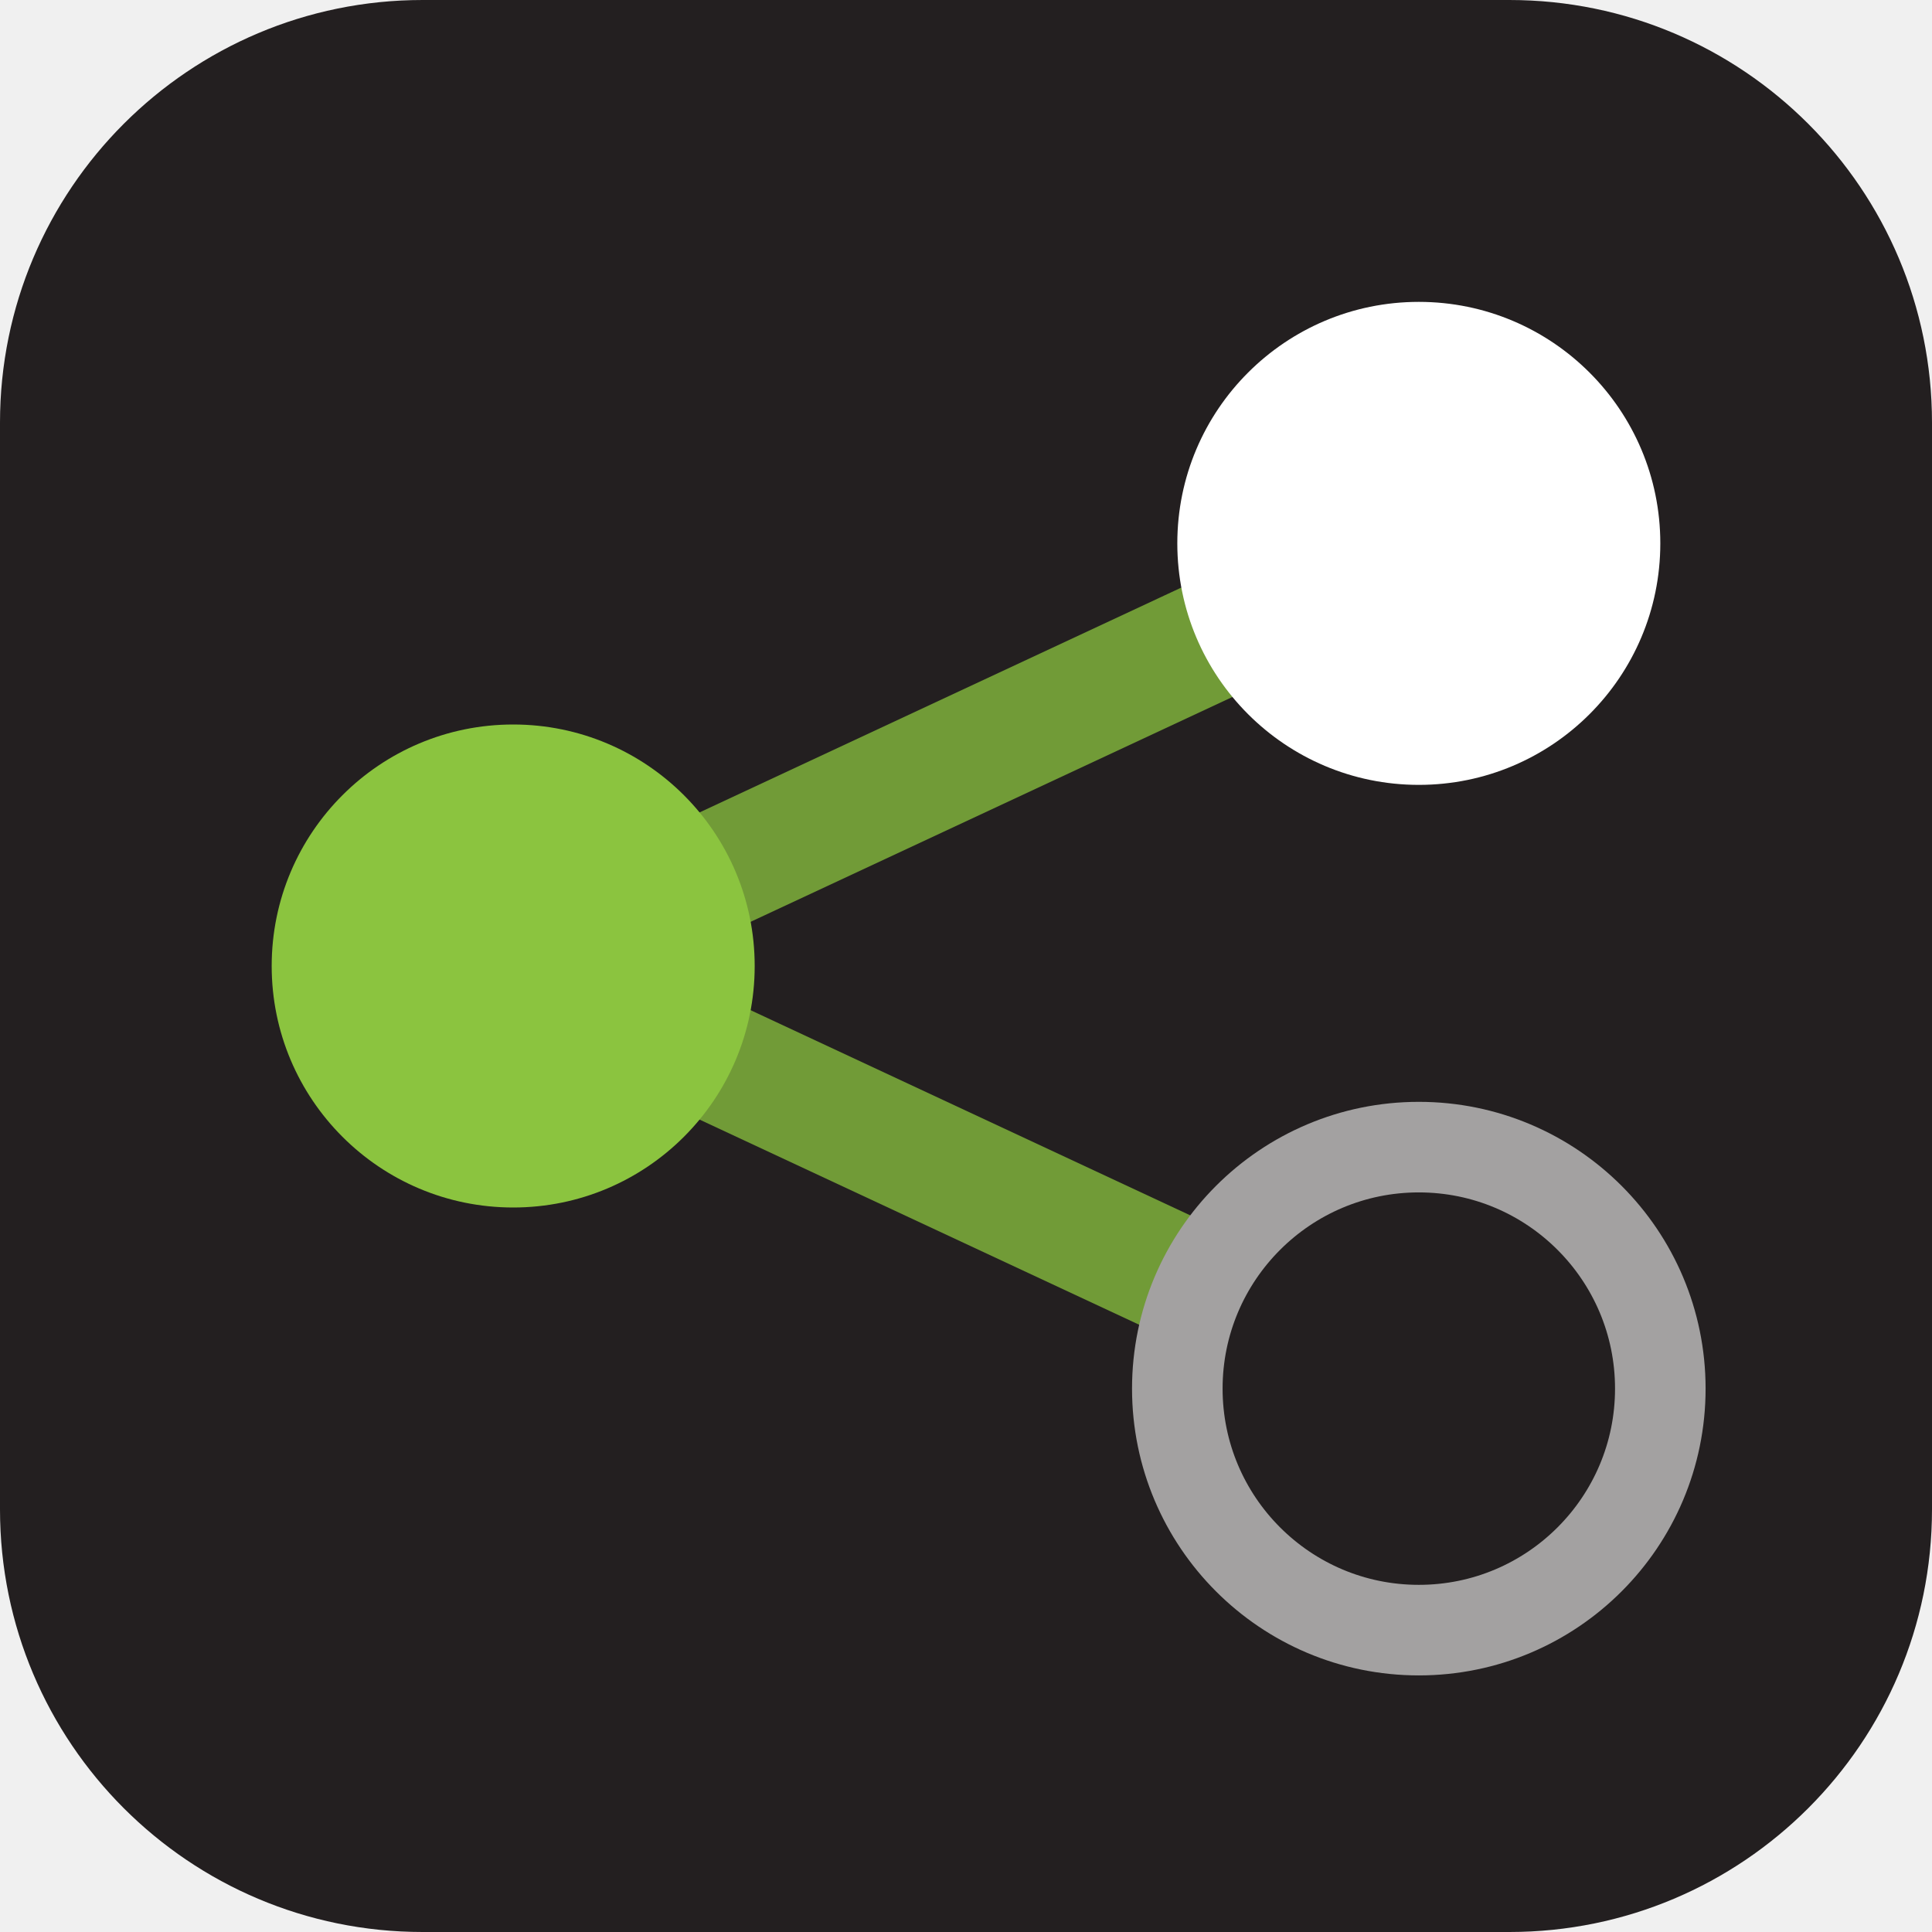
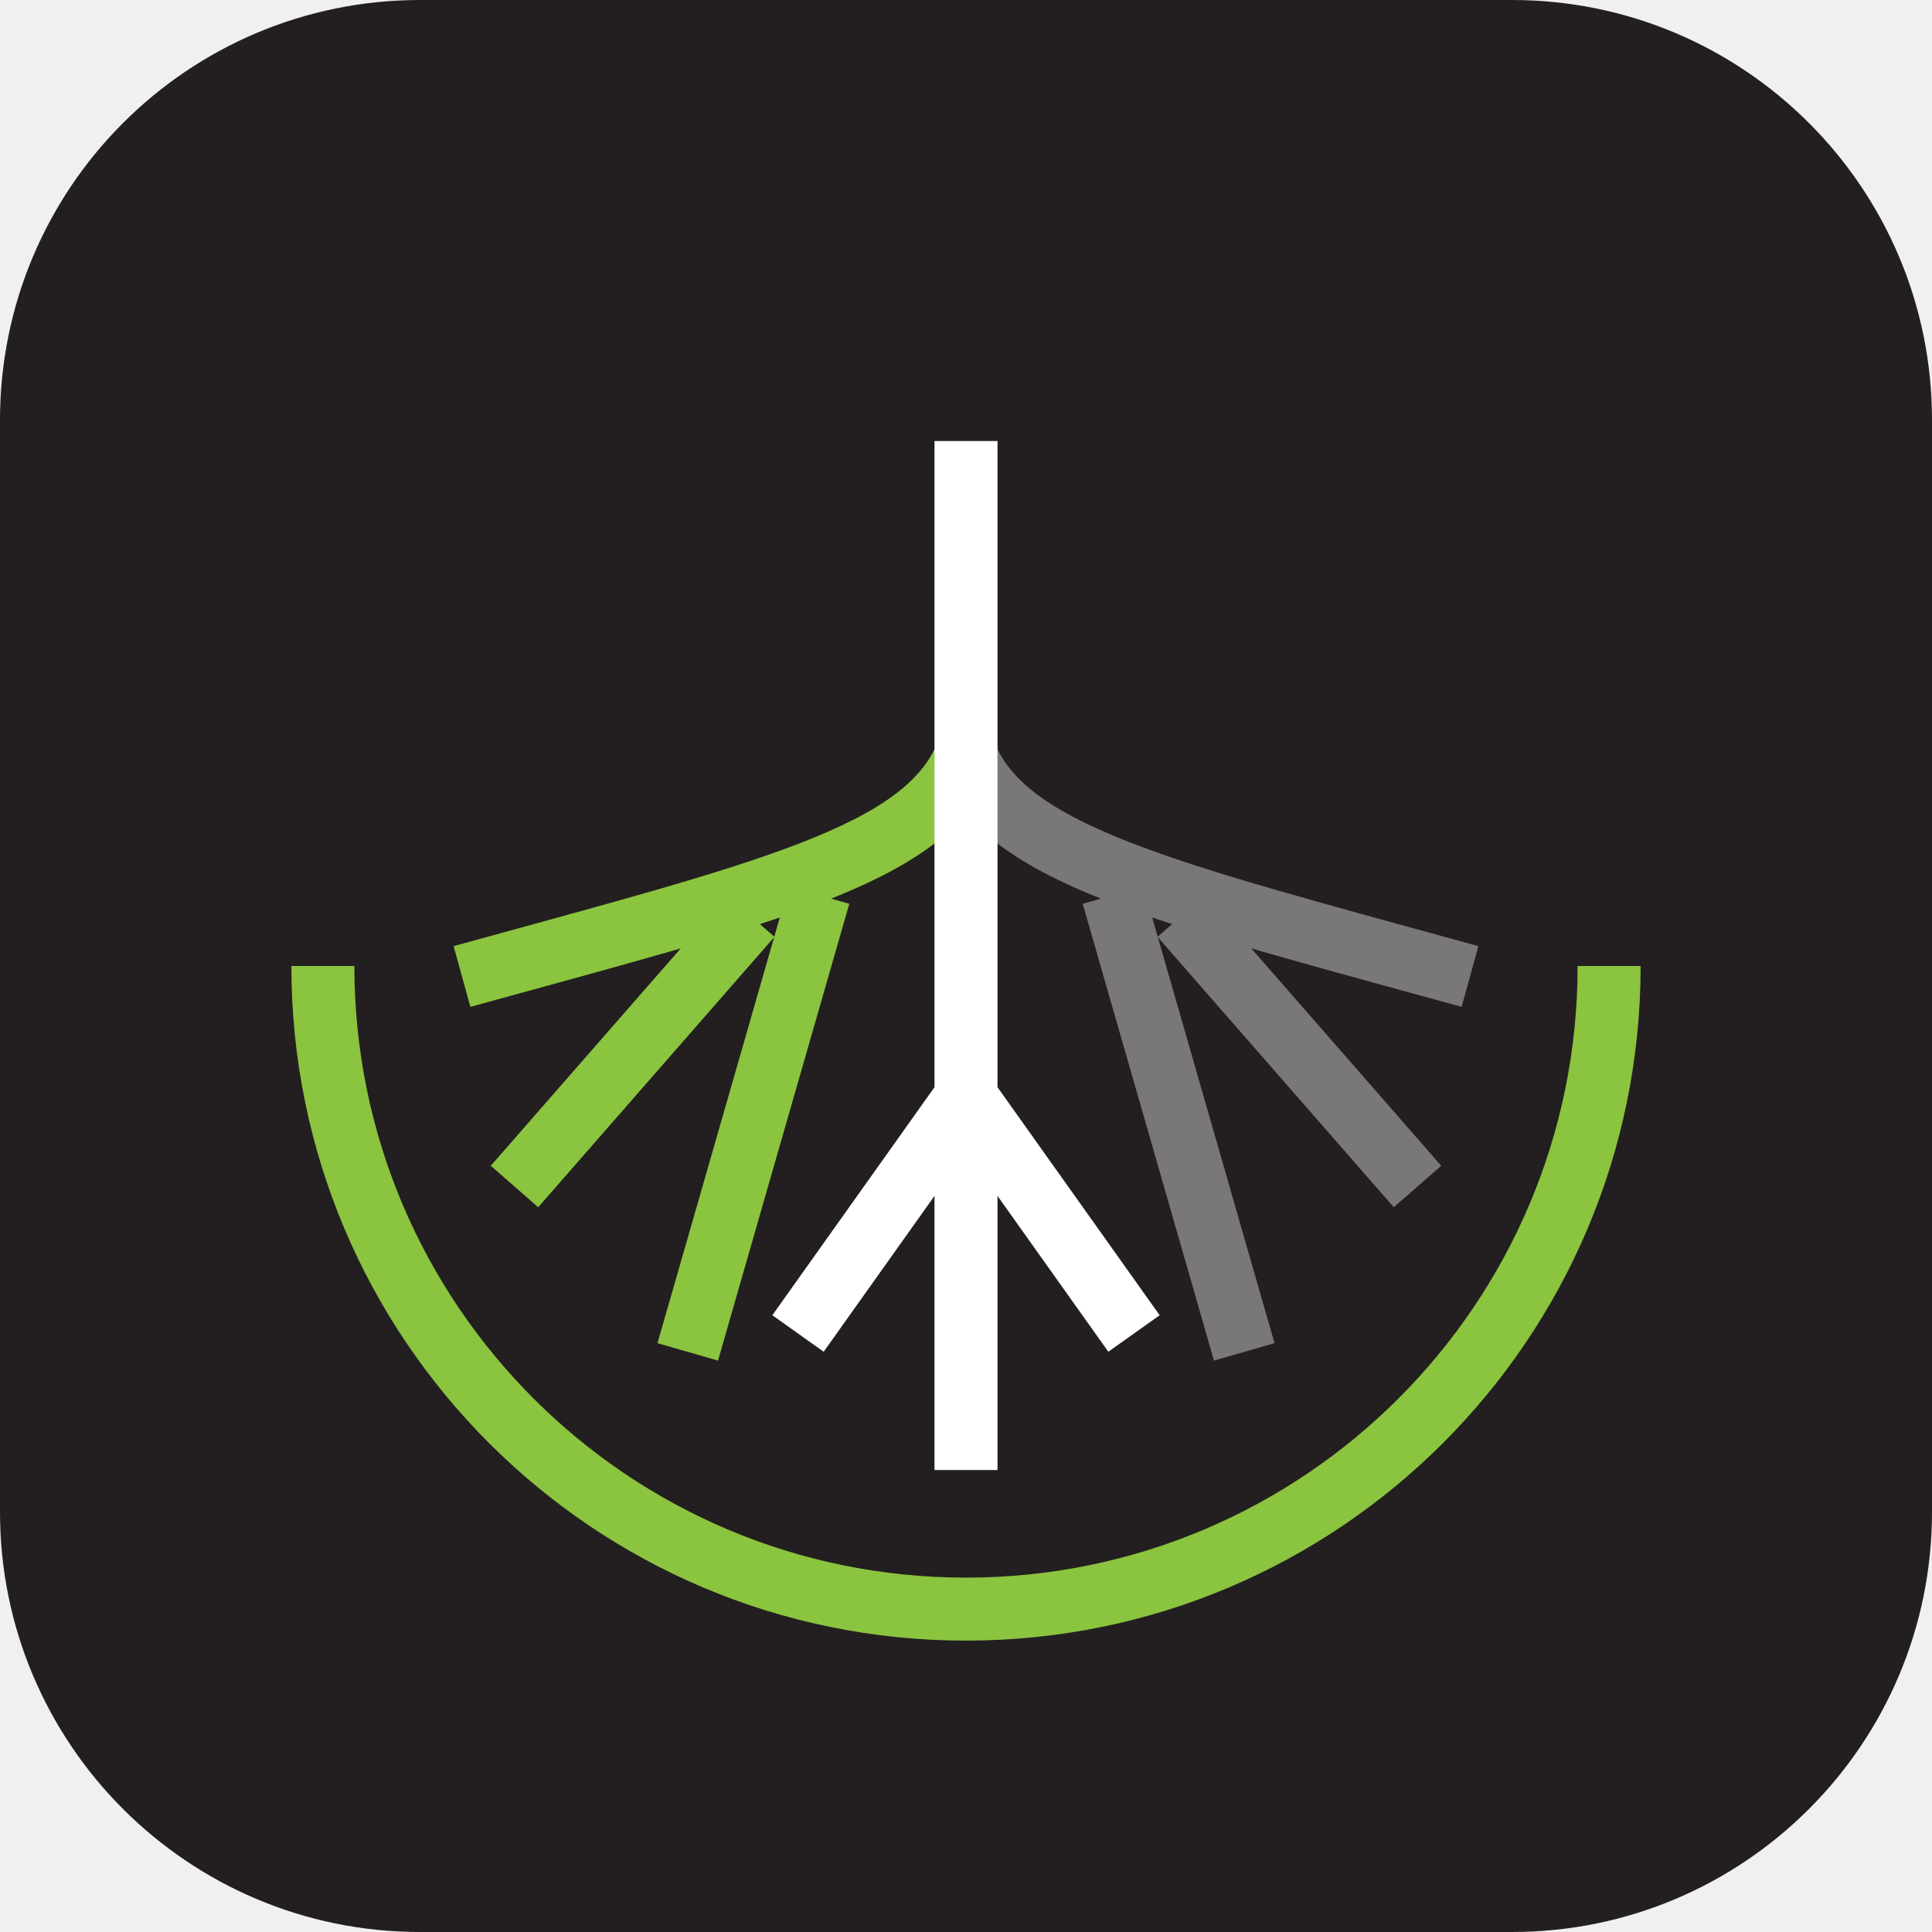
- <svg xmlns="http://www.w3.org/2000/svg" viewBox="0 0 32 32">
-   <rect width="32" height="32" rx="7" fill="#231f20" />
-   <path d="M8.5 16 23.5 9M8.5 16l15 7" stroke="#8bc43f" stroke-width="2" stroke-linecap="round" opacity=".75" />
-   <circle cx="8.5" cy="16" r="4" fill="#8bc43f" />
-   <circle cx="23.5" cy="9" r="4" fill="#ffffff" />
-   <circle cx="23.5" cy="23" r="4" fill="#231f20" stroke="#a3a1a1" stroke-width="1.5" />
+ <svg xmlns="http://www.w3.org/2000/svg" viewBox="0 0 736 736">
+   <rect width="736" height="736" rx="160" fill="#231f20" />
+   <g fill="none" stroke-width="24" stroke-linecap="butt" stroke-linejoin="miter">
+     <path stroke="#8bc43f" d="M368 288C352 326 292 340 176 372M286 349L196 452M312 341L262 515" />
+     <path stroke="#7a7778" d="M368 288C384 326 444 340 560 372M450 349L540 452M424 341L474 515" />
+     <path stroke="#fff" d="M368 418L304 508M368 418L432 508M368 168V560" />
+     <path stroke="#8bc43f" d="M123 368A245 245 0 0 0 613 368" />
+   </g>
</svg>
